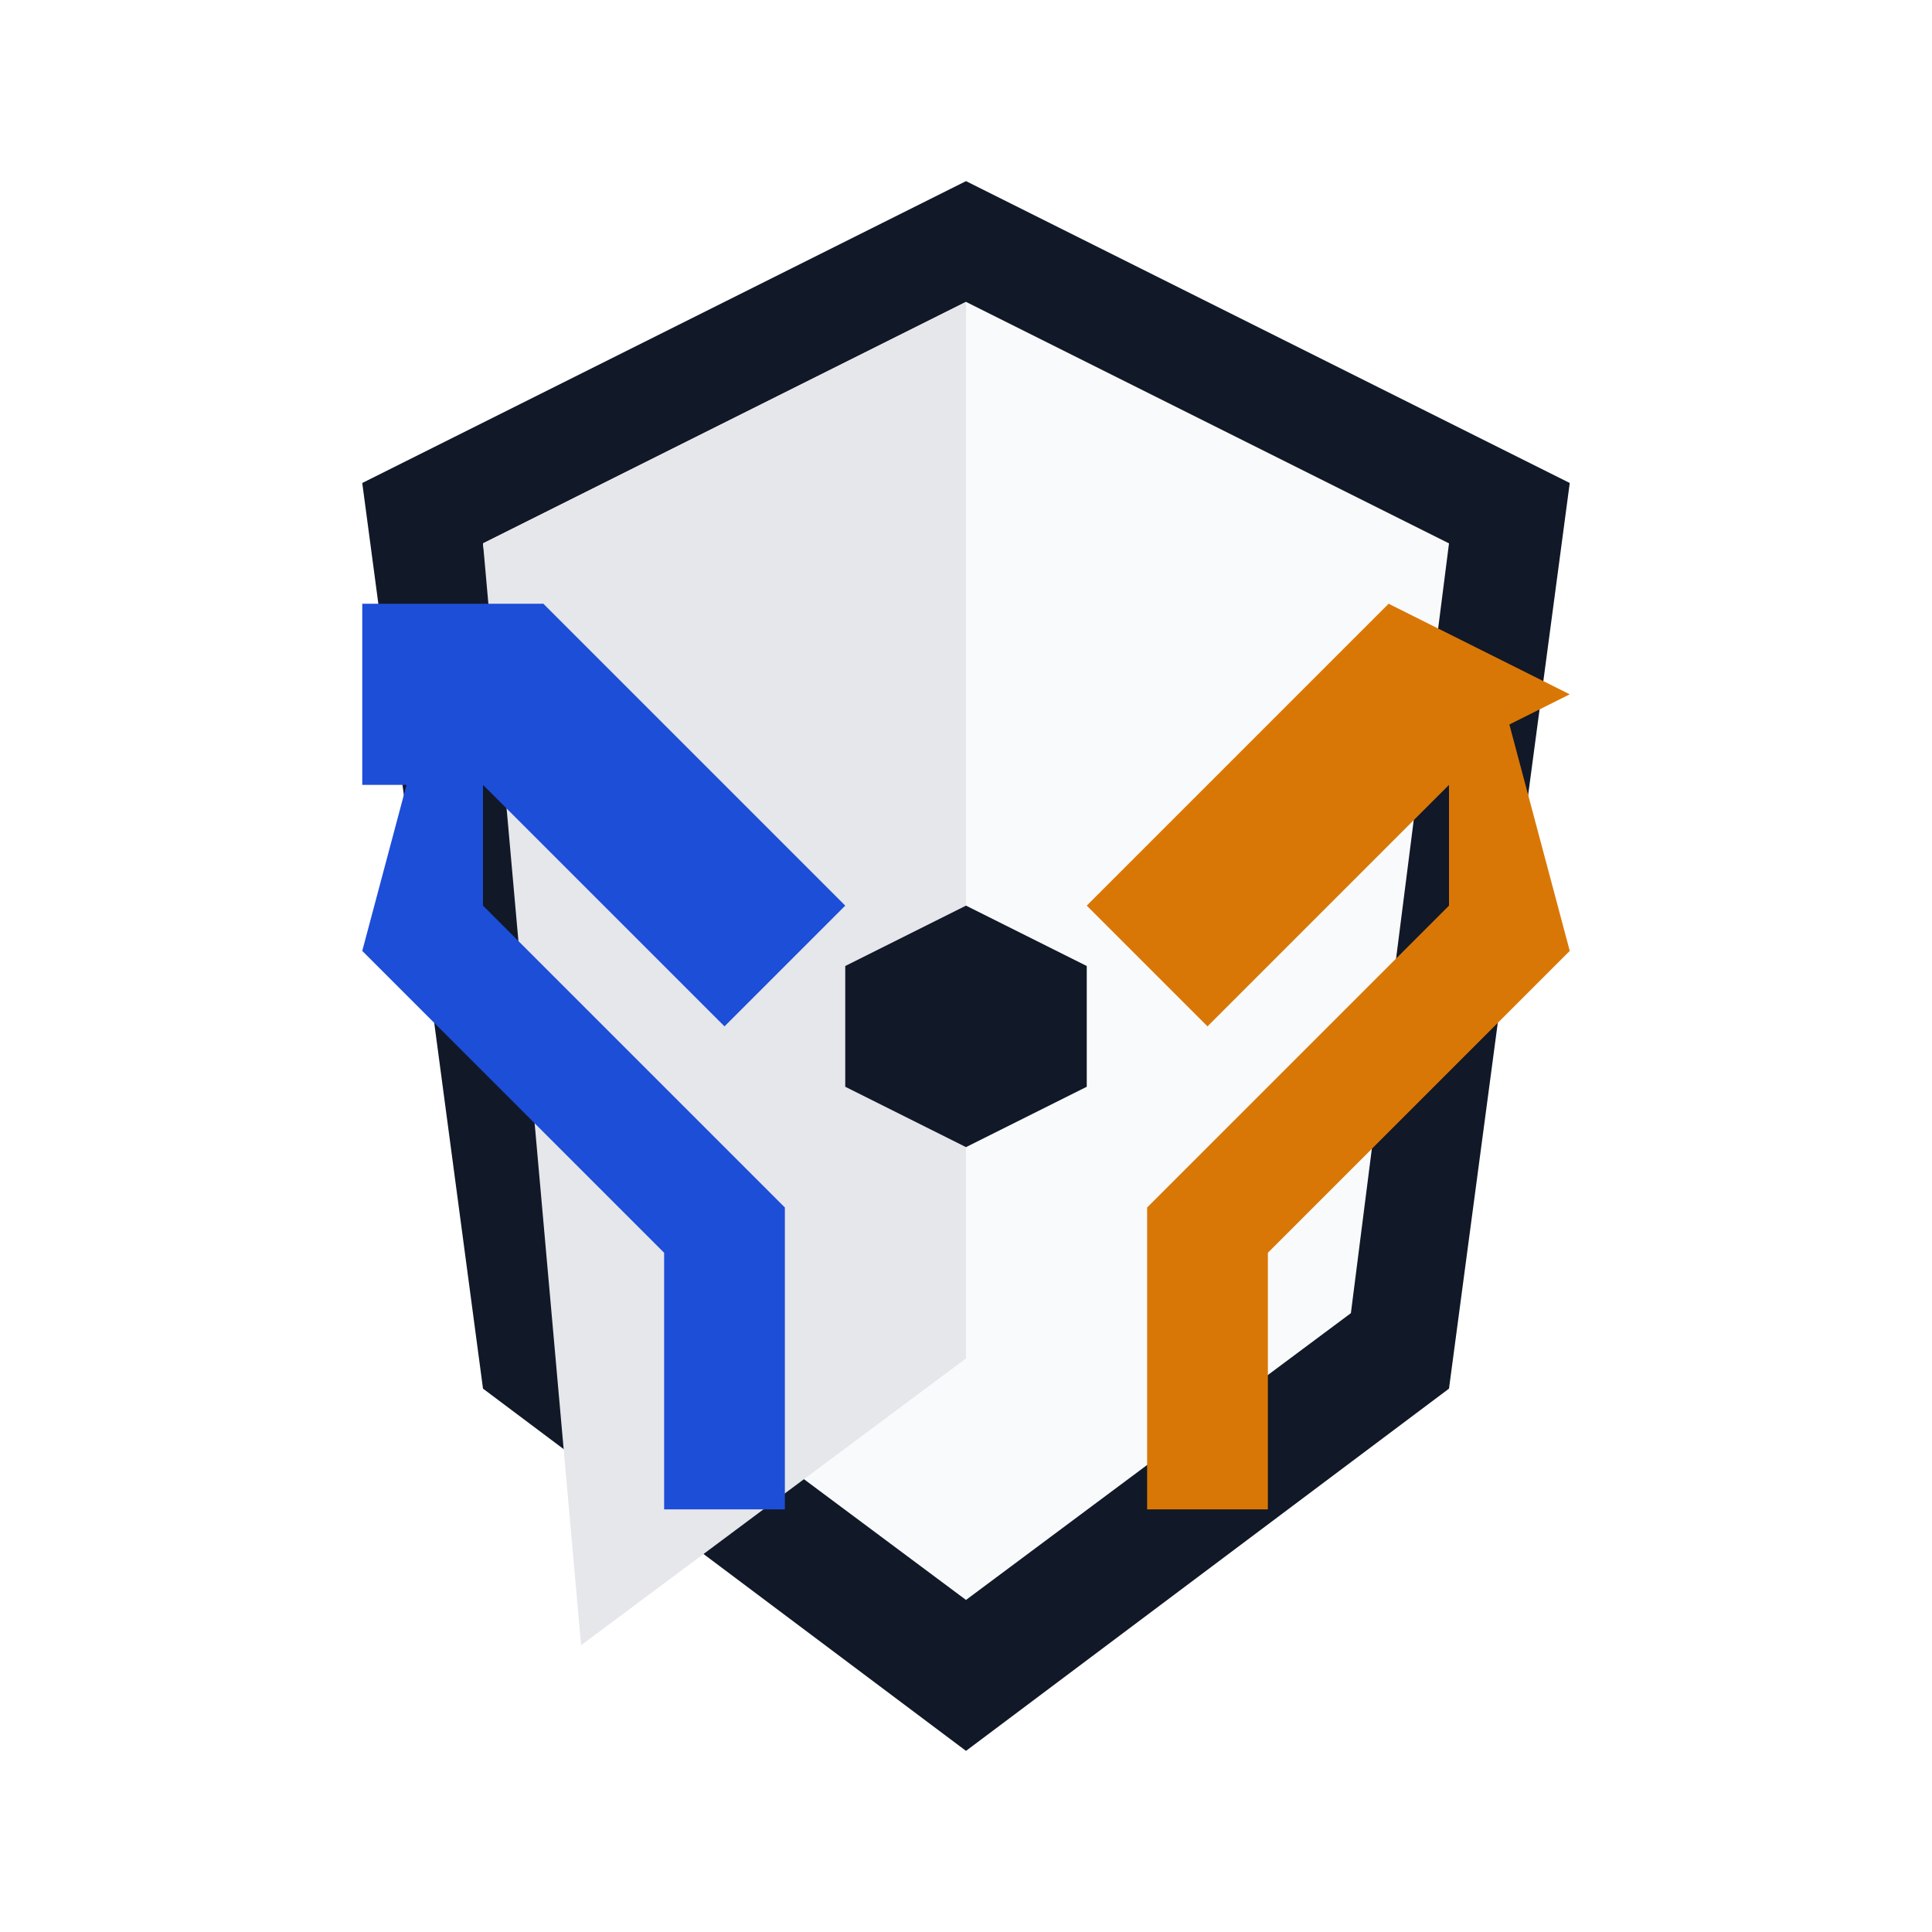
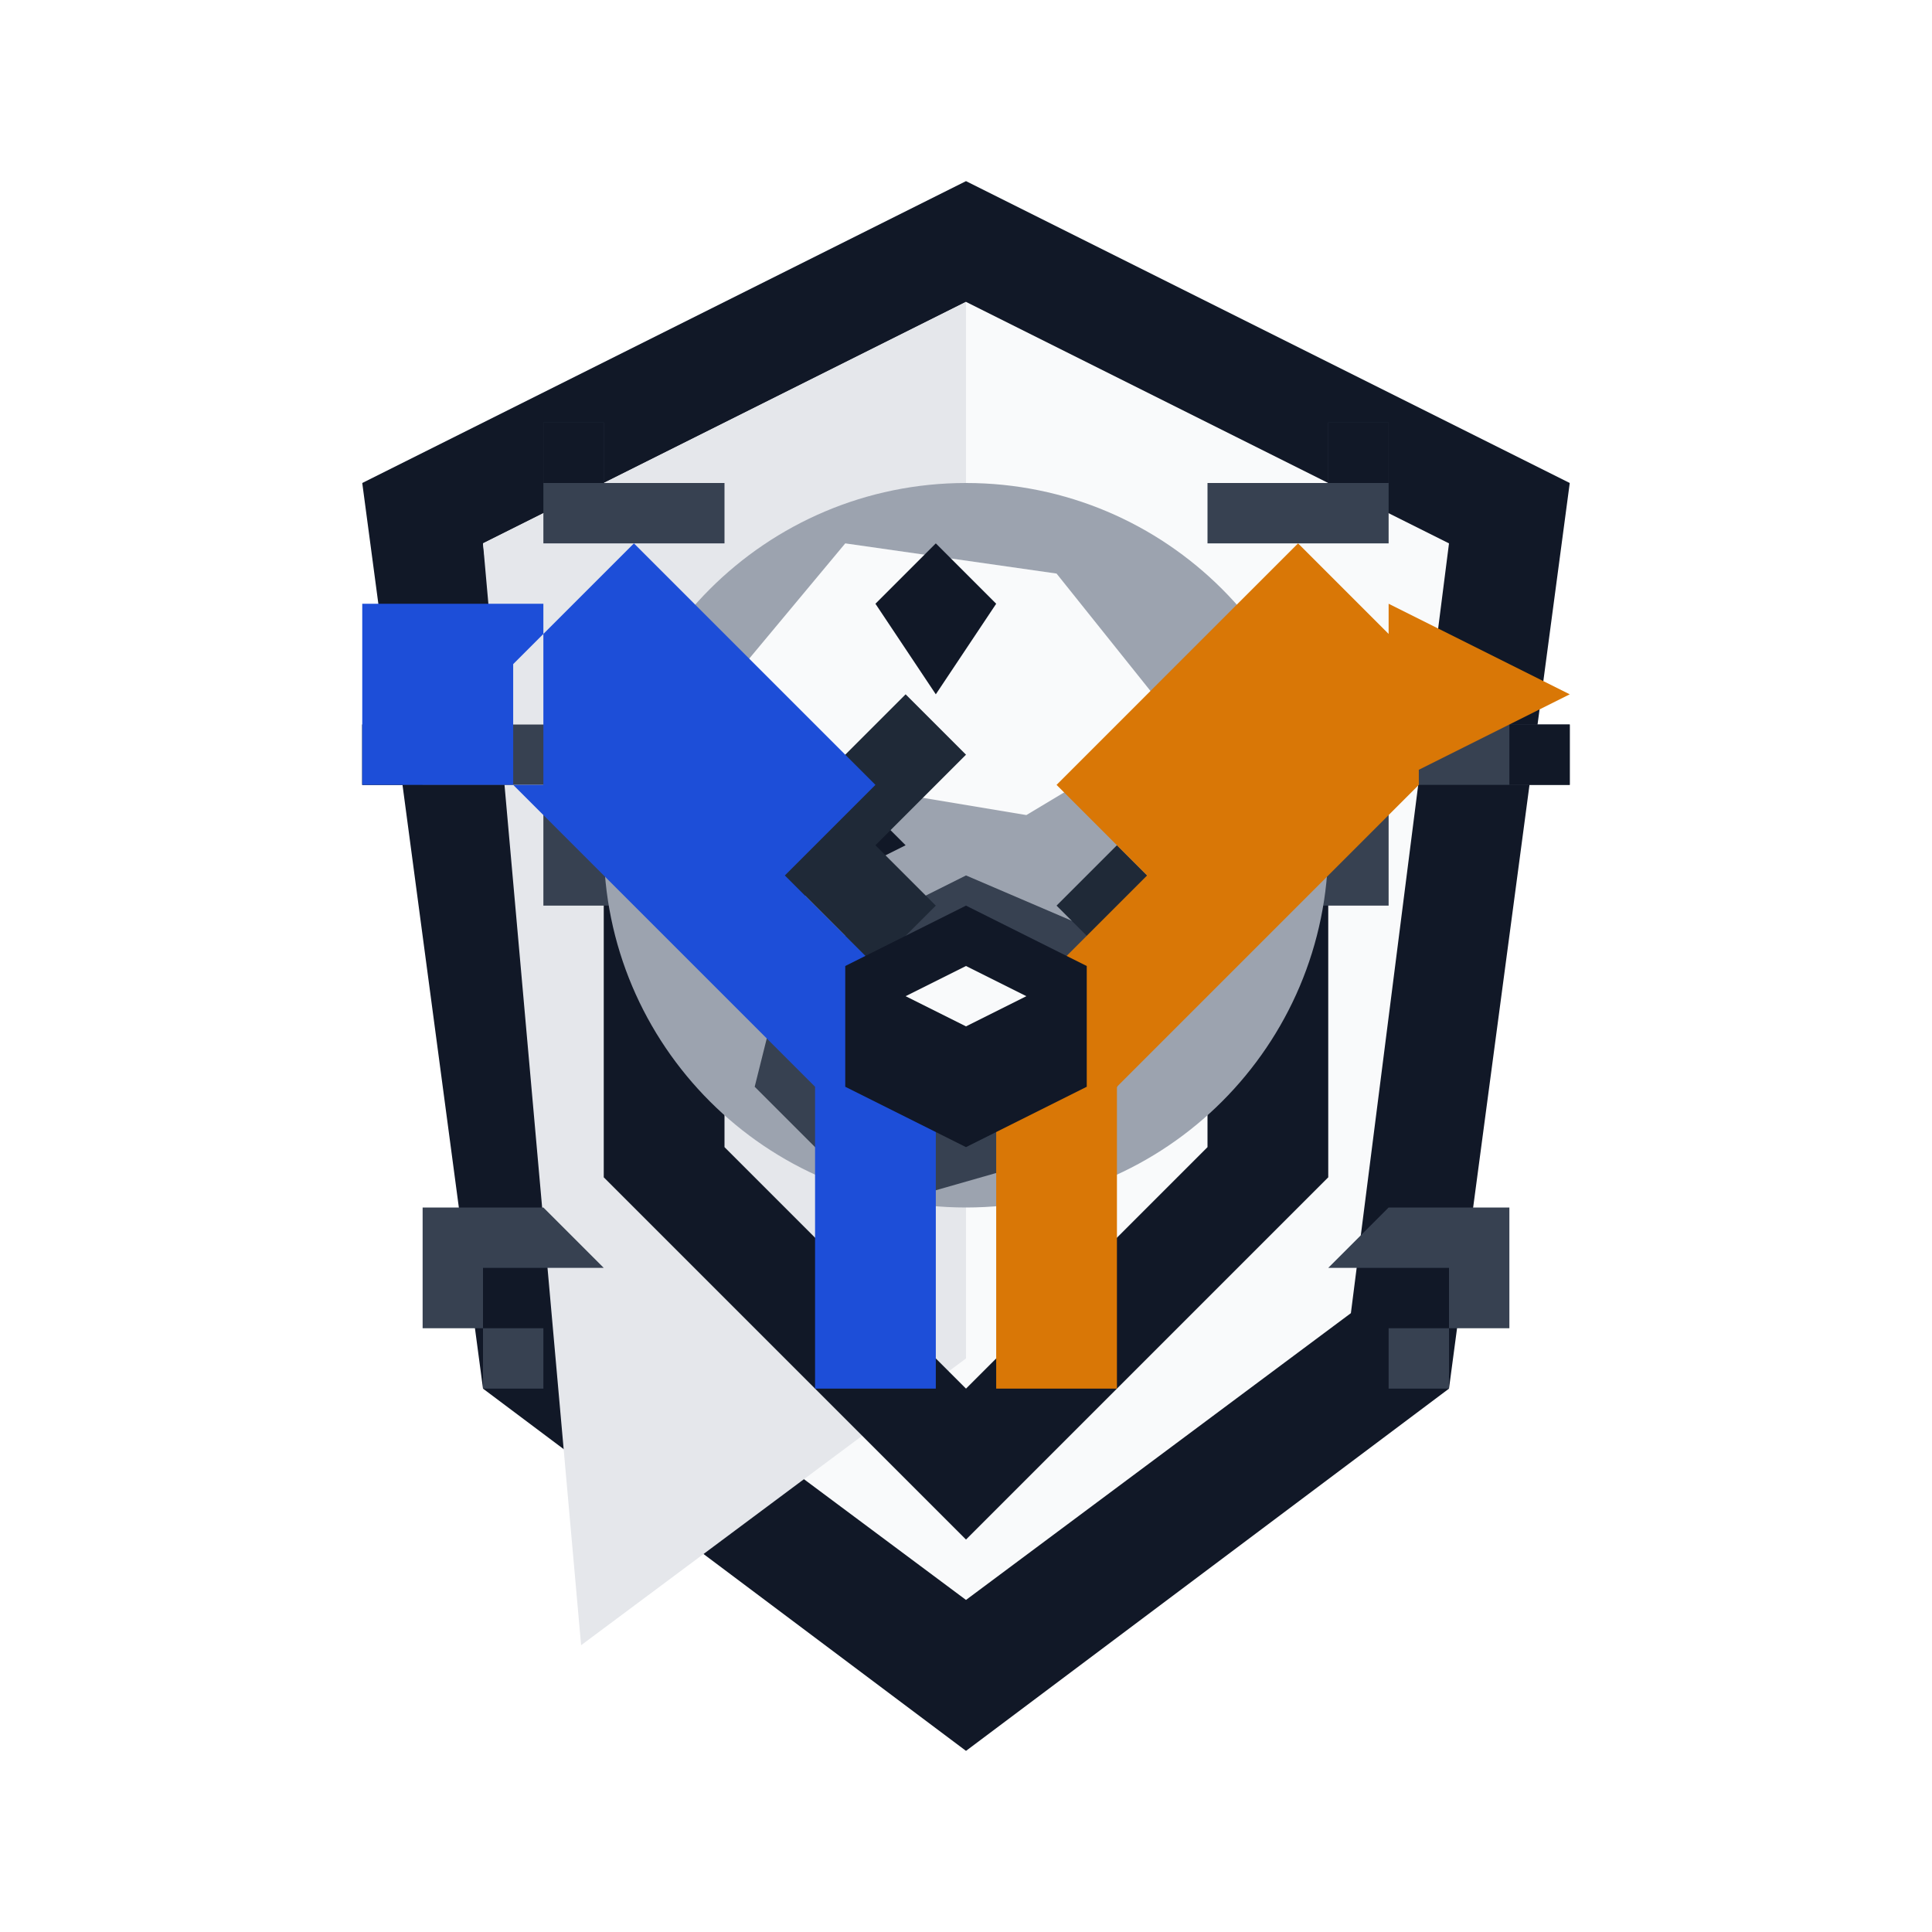
<svg xmlns="http://www.w3.org/2000/svg" viewBox="0 0 256 256" role="img" aria-labelledby="title description">
-   <path fill="#111827" d="M48 64 128 24l80 40-16 120-64 48-64-48Z" />
-   <path fill="#f9fafb" d="m64 72 64-32 64 32-13 102-51 38-51-38Z" />
-   <path fill="#e5e7eb" d="m64 72 64-32v140l-51 38Z" />
-   <path fill="#1d4ed8" d="m56 96 16-16 40 40-16 16-32-32v16l40 40v40H88v-34l-40-40Z" />
-   <path fill="#d97706" d="m200 96-16-16-40 40 16 16 32-32v16l-40 40v40h16v-34l40-40Z" />
-   <path fill="#1d4ed8" d="M48 80h24v24H48Z" />
-   <path fill="#d97706" d="m184 80 24 12-24 12Z" />
-   <path fill="#111827" d="m128 120 16 8v16l-16 8-16-8v-16Z" />
+   <g aria-hidden="true">
+     <path id="shield" fill="#111827" d="M48 64 128 24l80 40-16 120-64 48-64-48Z" />
+     <path id="ice-field" fill="#f9fafb" d="m64 72 64-32 64 32-13 102-51 38-51-38Z" />
+     <path id="ice-facet" fill="#e5e7eb" d="m64 72 64-32v140l-51 38Z" />
+     <path id="ice-seam-left" fill="#111827" d="m80 88 48-24v20L96 104v48l32 32v20l-48-48Z" />
+     <path id="ice-seam-right" fill="#111827" d="m176 88-48-24v20l32 20v48l-32 32v20l48-48Z" />
+     <path fill="#374151" d="M72 104H48v-8h32v16h16v8H72Z M88 72H72V56h8v8h16v8h-8Z M184 104h24v-8h-32v16h-16v8h24Z M168 72h16V56h-8v8h-16v8h8Z M72 160H56v16h16v8h-8v-16h16Z M184 160h16v16h-16v8h8v-16h-16Z" />
+     <path fill="#111827" d="M48 96h8v8h-8Z M72 56h8v8h-8Z M200 96h8v8h-8Z M176 56h8v8h-8Z" />
+     <circle id="europa-moon" cx="128" cy="112" r="48" fill="#9ca3af" />
+     <path fill="#f9fafb" d="m92 96 20-24 28 4 16 20-20 12-24-4Z" />
+     <path fill="#374151" d="m104 128 24-12 28 12-12 24-28 8-16-16Z" />
+     <path fill="#111827" d="m116 80 8-8 8 8-8 12Z M144 104l16-8 8 8-16 8Z M96 112l16-8 8 8-16 8Z" />
+     <path fill="#1f2937" d="m120 92 8 8-12 12 8 8-8 8-16-16Z M140 120l8-8 12 12-8 8Z" />
+     <path id="blue-channel" fill="#1d4ed8" d="M48 80h24v24H48Z M56 96h28l20 20 12-12-32-32-16 16v16l40 40v40h16v-48l-40-40Z" />
+     <path id="orange-channel" fill="#d97706" d="m184 80 24 12-24 12Z M200 96h-28l-20 20-12-12 32-32 16 16v16l-40 40v40h-16v-48l40-40Z" />
+     <path id="objective" fill="#111827" d="m128 120 16 8v16l-16 8-16-8v-16Z" />
+     <path fill="#f9fafb" d="m128 128 8 4-8 4-8-4Z" />
+   </g>
</svg>
